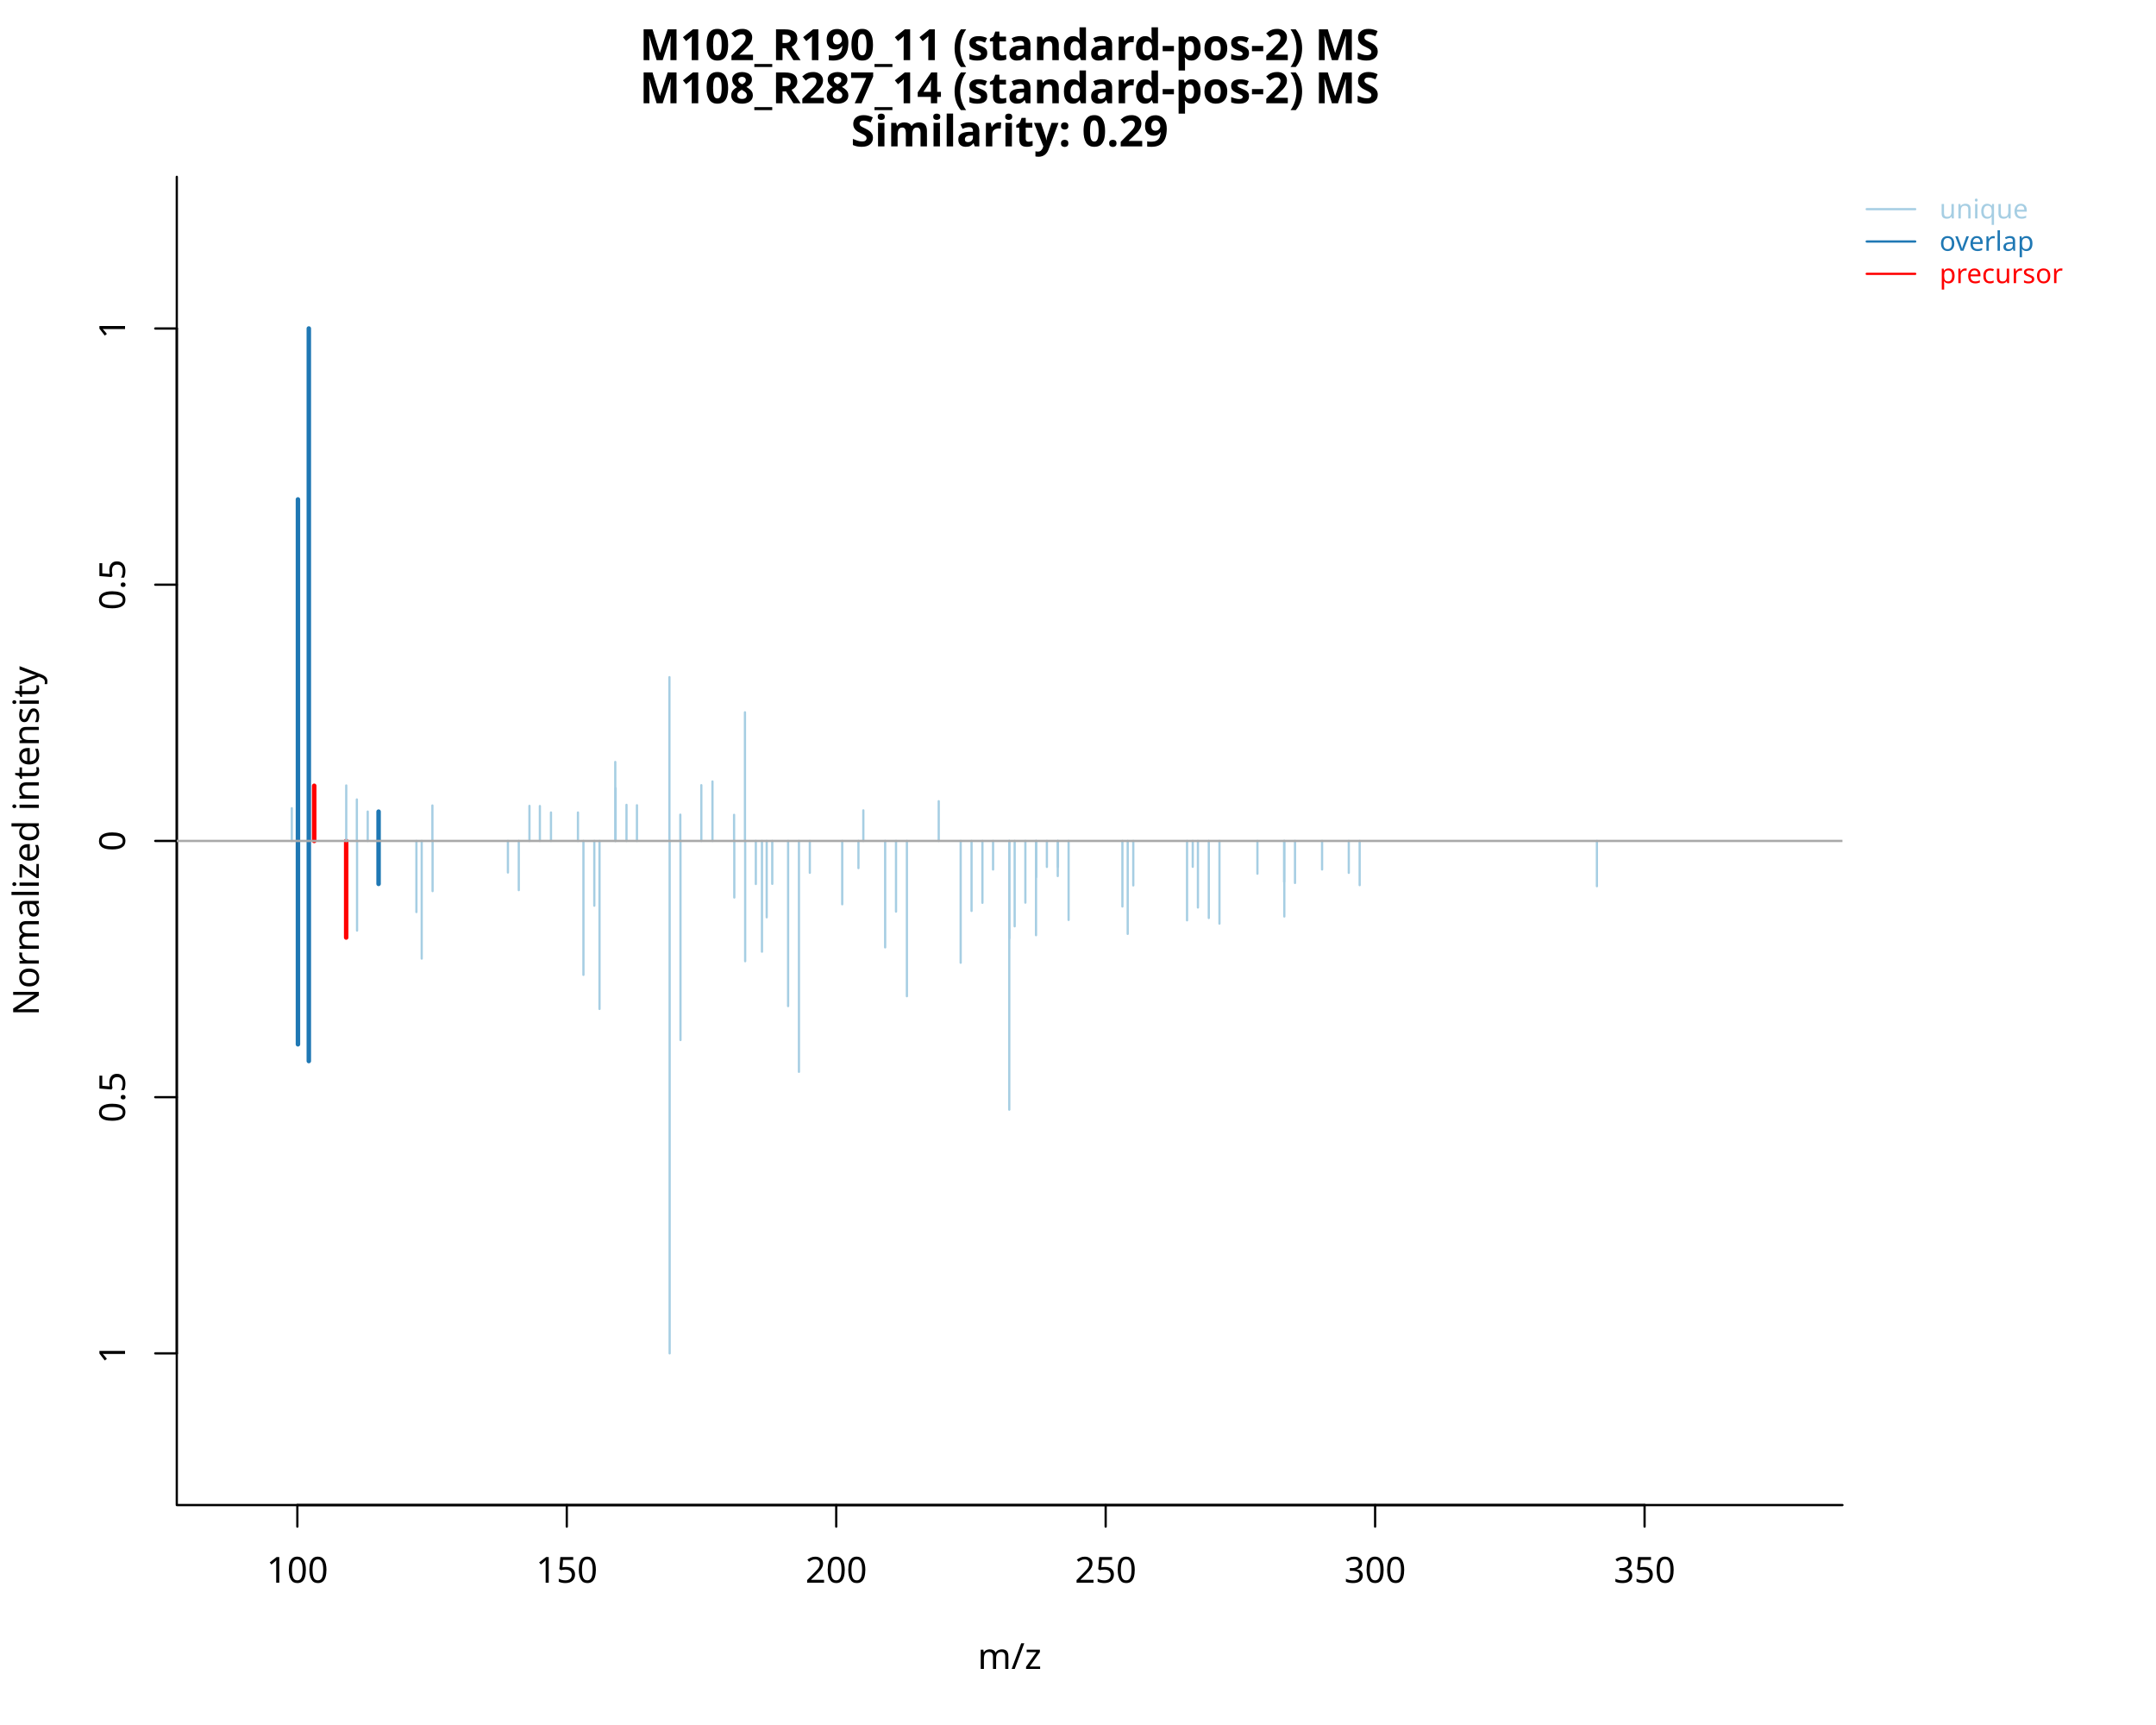
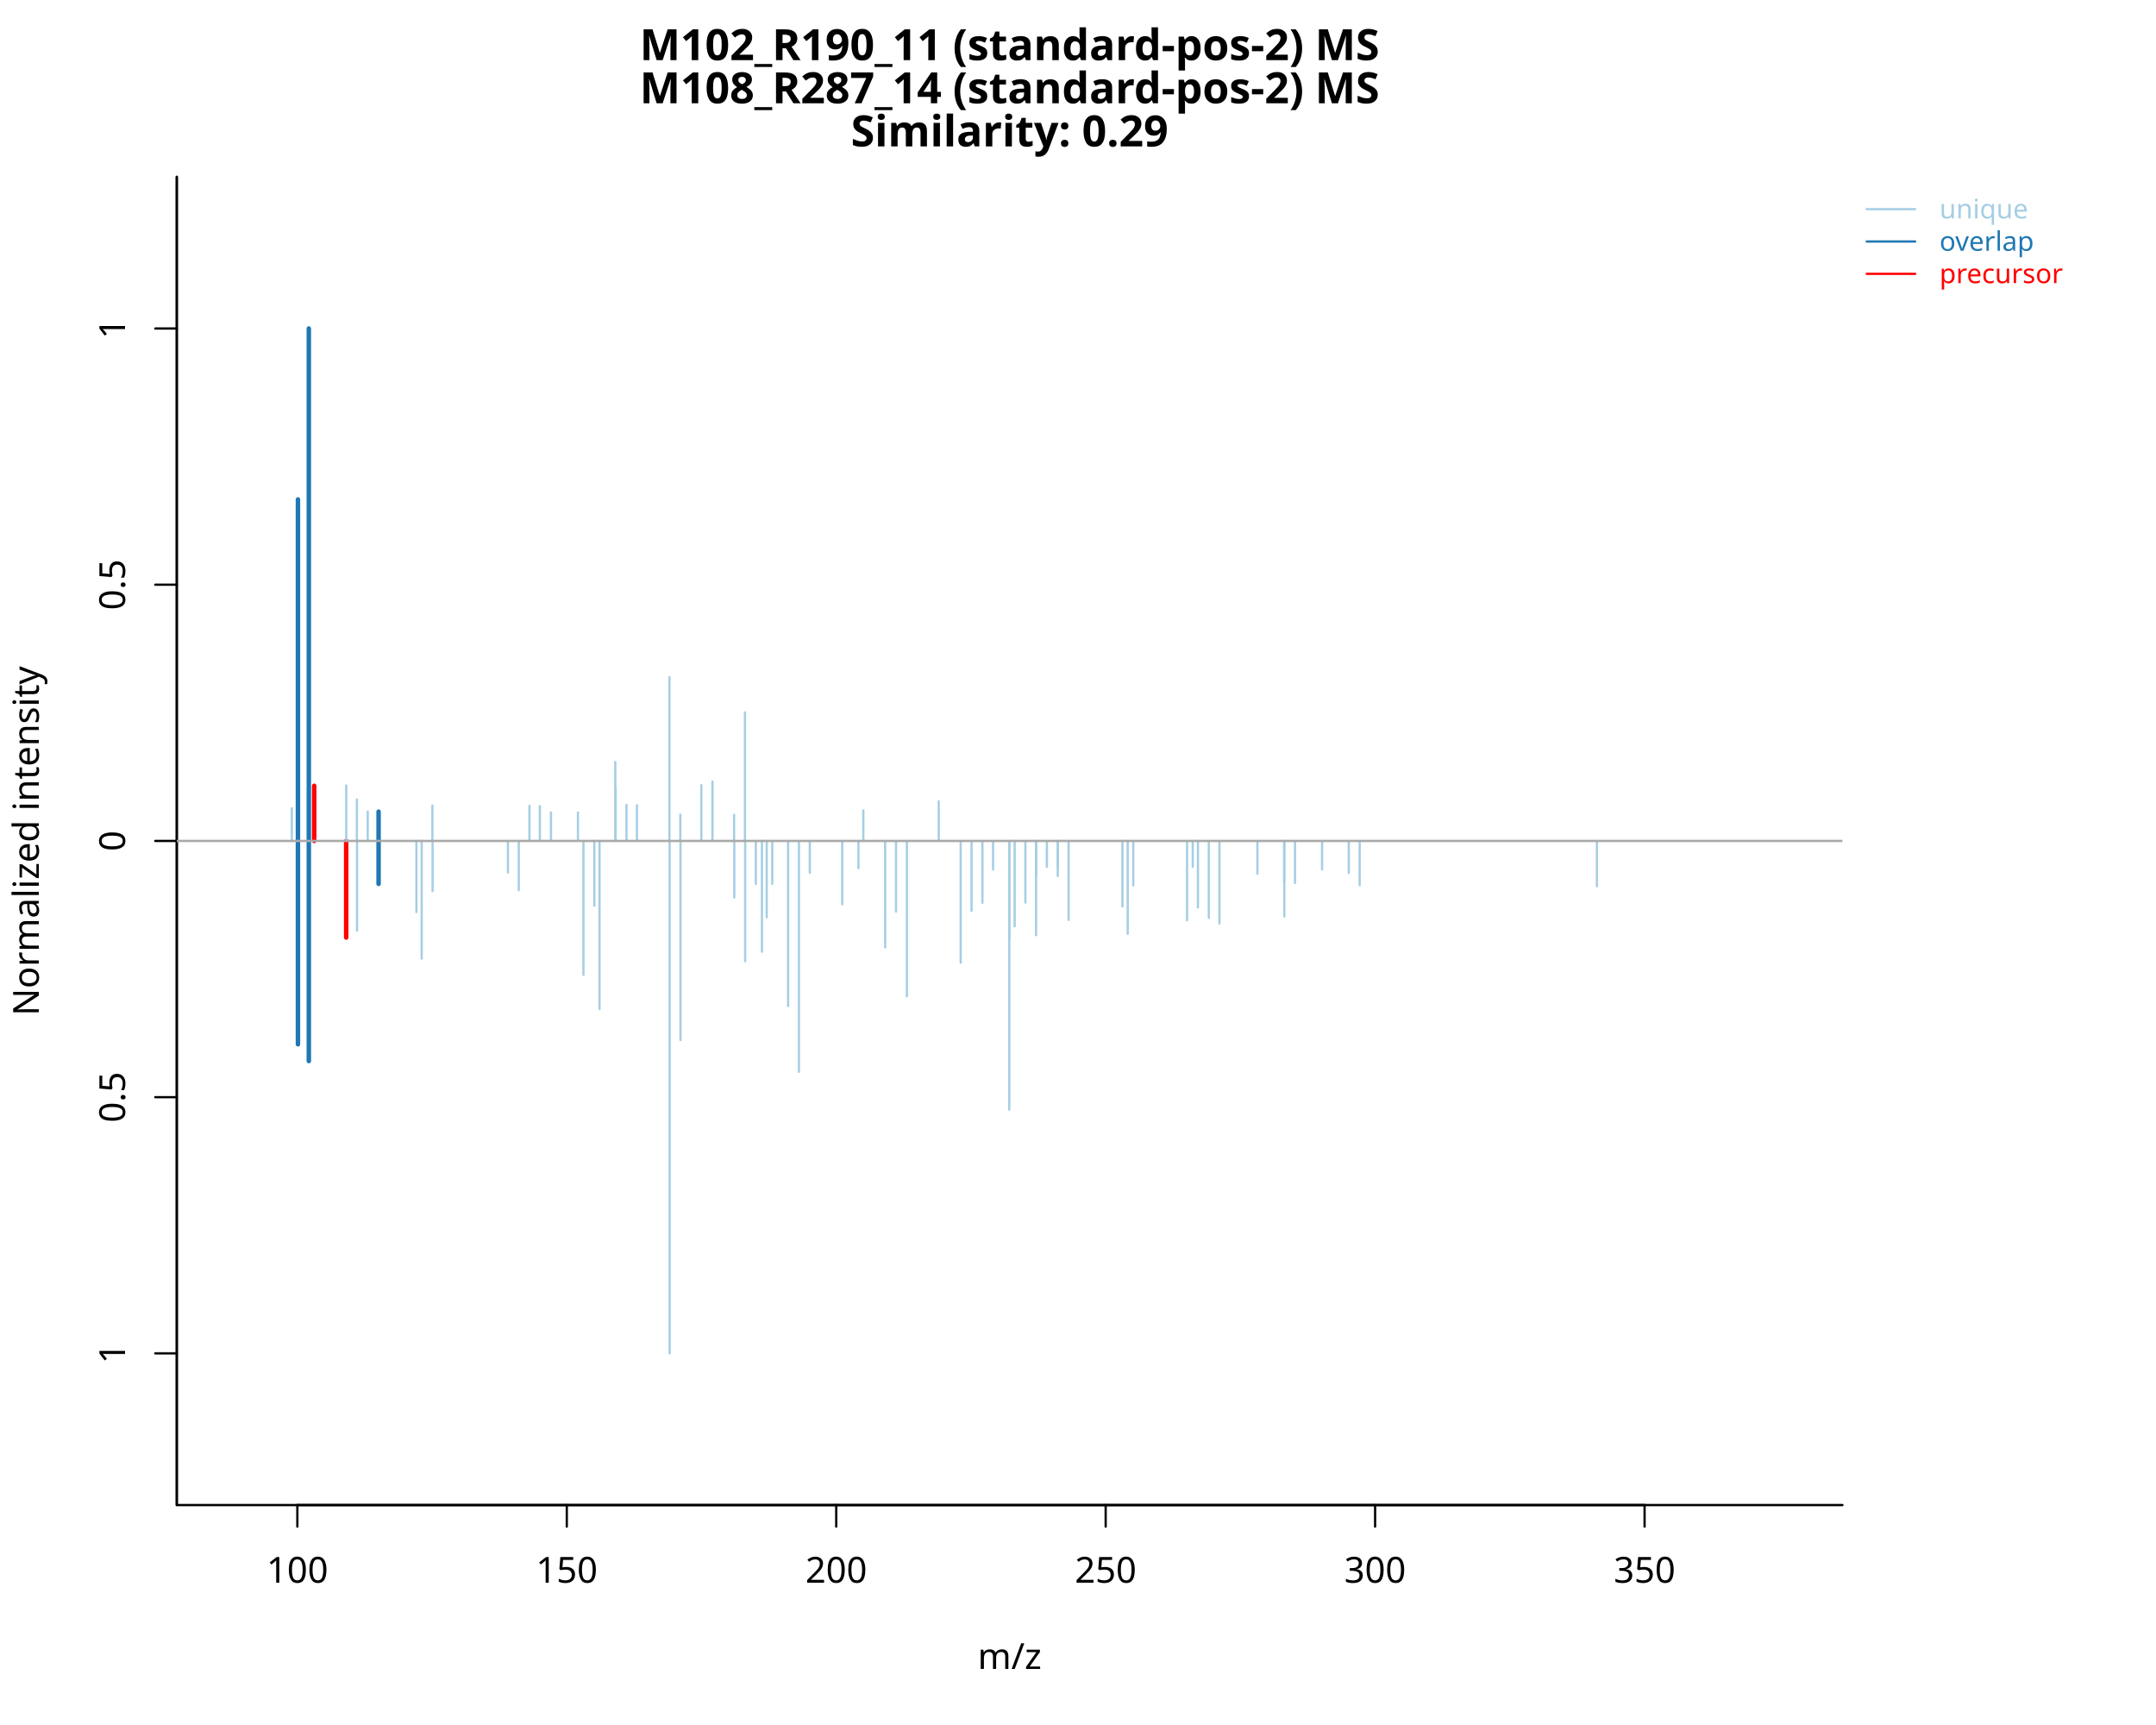
<svg xmlns="http://www.w3.org/2000/svg" class="svglite" data-engine-version="2.0" width="720.00pt" height="576.00pt" viewBox="0 0 720.00 576.00">
  <defs>
    <style type="text/css">
    .svglite line, .svglite polyline, .svglite polygon, .svglite path, .svglite rect, .svglite circle {
      fill: none;
      stroke: #000000;
      stroke-linecap: round;
      stroke-linejoin: round;
      stroke-miterlimit: 10.00;
    }
  </style>
  </defs>
  <rect width="100%" height="100%" style="stroke: none; fill: #FFFFFF;" />
  <defs>
    <clipPath id="cpMC4wMHw3MjAuMDB8MC4wMHw1NzYuMDA=">
      <rect x="0.00" y="0.00" width="720.00" height="576.00" />
    </clipPath>
  </defs>
  <g clip-path="url(#cpMC4wMHw3MjAuMDB8MC4wMHw1NzYuMDA=)">
    <line x1="99.30" y1="502.56" x2="549.21" y2="502.56" style="stroke-width: 0.75;" />
    <line x1="99.30" y1="502.56" x2="99.30" y2="509.76" style="stroke-width: 0.75;" />
    <line x1="189.28" y1="502.56" x2="189.28" y2="509.76" style="stroke-width: 0.75;" />
    <line x1="279.26" y1="502.56" x2="279.26" y2="509.76" style="stroke-width: 0.75;" />
    <line x1="369.24" y1="502.56" x2="369.24" y2="509.76" style="stroke-width: 0.75;" />
    <line x1="459.22" y1="502.56" x2="459.22" y2="509.76" style="stroke-width: 0.75;" />
    <line x1="549.21" y1="502.56" x2="549.21" y2="509.76" style="stroke-width: 0.75;" />
    <text x="99.30" y="528.48" text-anchor="middle" style="font-size: 12.00px; font-family: sans;" textLength="20.02px" lengthAdjust="spacingAndGlyphs">100</text>
    <text x="189.28" y="528.48" text-anchor="middle" style="font-size: 12.00px; font-family: sans;" textLength="20.02px" lengthAdjust="spacingAndGlyphs">150</text>
    <text x="279.26" y="528.48" text-anchor="middle" style="font-size: 12.00px; font-family: sans;" textLength="20.02px" lengthAdjust="spacingAndGlyphs">200</text>
    <text x="369.24" y="528.48" text-anchor="middle" style="font-size: 12.00px; font-family: sans;" textLength="20.02px" lengthAdjust="spacingAndGlyphs">250</text>
    <text x="459.22" y="528.48" text-anchor="middle" style="font-size: 12.00px; font-family: sans;" textLength="20.02px" lengthAdjust="spacingAndGlyphs">300</text>
    <text x="549.21" y="528.48" text-anchor="middle" style="font-size: 12.00px; font-family: sans;" textLength="20.02px" lengthAdjust="spacingAndGlyphs">350</text>
    <polyline points="59.04,59.04 59.04,502.56 615.29,502.56 " style="stroke-width: 0.75;" />
  </g>
  <defs>
    <clipPath id="cpMC4wMHw2NDUuNTN8MC4wMHw1NzYuMDA=">
      <rect x="0.00" y="0.00" width="645.53" height="576.00" />
    </clipPath>
  </defs>
  <g clip-path="url(#cpMC4wMHw2NDUuNTN8MC4wMHw1NzYuMDA=)">
    <text x="337.16" y="20.08" text-anchor="middle" style="font-size: 14.40px; font-weight: bold; font-family: sans;" textLength="238.57px" lengthAdjust="spacingAndGlyphs">M102_R190_11 (standard-pos-2) MS</text>
    <text x="337.16" y="34.48" text-anchor="middle" style="font-size: 14.40px; font-weight: bold; font-family: sans;" textLength="238.57px" lengthAdjust="spacingAndGlyphs">M108_R287_14 (standard-pos-2) MS</text>
    <text x="337.16" y="48.88" text-anchor="middle" style="font-size: 14.40px; font-weight: bold; font-family: sans;" textLength="94.44px" lengthAdjust="spacingAndGlyphs">Similarity: 0.29</text>
    <text x="337.16" y="557.28" text-anchor="middle" style="font-size: 12.00px; font-family: sans;" textLength="19.34px" lengthAdjust="spacingAndGlyphs">m/z</text>
    <text transform="translate(12.96,280.80) rotate(-90)" text-anchor="middle" style="font-size: 12.00px; font-family: sans;" textLength="108.06px" lengthAdjust="spacingAndGlyphs">Normalized intensity</text>
  </g>
  <defs>
    <clipPath id="cpNTkuMDR8NjE1LjI5fDU5LjA0fDUwMi41Ng==">
      <rect x="59.04" y="59.04" width="556.25" height="443.52" />
    </clipPath>
  </defs>
  <g clip-path="url(#cpNTkuMDR8NjE1LjI5fDU5LjA0fDUwMi41Ng==)">
    <line x1="223.63" y1="280.80" x2="223.63" y2="451.91" style="stroke-width: 0.75; stroke: #A6CEE3;" />
    <line x1="337.05" y1="280.80" x2="337.05" y2="370.53" style="stroke-width: 0.75; stroke: #A6CEE3;" />
    <line x1="266.81" y1="280.80" x2="266.81" y2="357.90" style="stroke-width: 0.75; stroke: #A6CEE3;" />
    <line x1="103.13" y1="280.80" x2="103.13" y2="354.30" style="stroke-width: 1.50; stroke: #1F78B4;" />
    <line x1="99.50" y1="280.80" x2="99.50" y2="348.71" style="stroke-width: 1.50; stroke: #1F78B4;" />
    <line x1="227.25" y1="280.80" x2="227.25" y2="347.28" style="stroke-width: 0.75; stroke: #A6CEE3;" />
    <line x1="200.21" y1="280.80" x2="200.21" y2="336.90" style="stroke-width: 0.75; stroke: #A6CEE3;" />
    <line x1="263.19" y1="280.80" x2="263.19" y2="335.95" style="stroke-width: 0.75; stroke: #A6CEE3;" />
    <line x1="302.86" y1="280.80" x2="302.86" y2="332.65" style="stroke-width: 0.75; stroke: #A6CEE3;" />
    <line x1="194.84" y1="280.80" x2="194.84" y2="325.52" style="stroke-width: 0.75; stroke: #A6CEE3;" />
    <line x1="320.82" y1="280.80" x2="320.82" y2="321.47" style="stroke-width: 0.75; stroke: #A6CEE3;" />
    <line x1="248.85" y1="280.80" x2="248.85" y2="320.96" style="stroke-width: 0.75; stroke: #A6CEE3;" />
    <line x1="140.83" y1="280.80" x2="140.83" y2="320.08" style="stroke-width: 0.75; stroke: #A6CEE3;" />
    <line x1="254.46" y1="280.80" x2="254.46" y2="317.78" style="stroke-width: 0.75; stroke: #A6CEE3;" />
    <line x1="295.60" y1="280.80" x2="295.60" y2="316.34" style="stroke-width: 0.75; stroke: #A6CEE3;" />
    <line x1="337.06" y1="280.80" x2="337.06" y2="313.30" style="stroke-width: 0.75; stroke: #A6CEE3;" />
    <line x1="115.61" y1="280.80" x2="115.61" y2="313.05" style="stroke-width: 1.50; stroke: #FF0000;" />
    <line x1="345.98" y1="280.80" x2="345.98" y2="312.27" style="stroke-width: 0.75; stroke: #A6CEE3;" />
    <line x1="376.60" y1="280.80" x2="376.60" y2="311.83" style="stroke-width: 0.75; stroke: #A6CEE3;" />
    <line x1="119.24" y1="280.80" x2="119.24" y2="310.74" style="stroke-width: 0.75; stroke: #A6CEE3;" />
    <line x1="338.85" y1="280.80" x2="338.85" y2="309.31" style="stroke-width: 0.75; stroke: #A6CEE3;" />
    <line x1="407.24" y1="280.80" x2="407.24" y2="308.41" style="stroke-width: 0.75; stroke: #A6CEE3;" />
    <line x1="396.42" y1="280.80" x2="396.42" y2="307.31" style="stroke-width: 0.75; stroke: #A6CEE3;" />
    <line x1="356.86" y1="280.80" x2="356.86" y2="307.18" style="stroke-width: 0.75; stroke: #A6CEE3;" />
    <line x1="403.68" y1="280.80" x2="403.68" y2="306.53" style="stroke-width: 0.75; stroke: #A6CEE3;" />
    <line x1="256.04" y1="280.80" x2="256.04" y2="306.30" style="stroke-width: 0.75; stroke: #A6CEE3;" />
    <line x1="428.90" y1="280.80" x2="428.90" y2="306.03" style="stroke-width: 0.75; stroke: #A6CEE3;" />
    <line x1="139.06" y1="280.80" x2="139.06" y2="304.55" style="stroke-width: 0.75; stroke: #A6CEE3;" />
    <line x1="299.23" y1="280.80" x2="299.23" y2="304.40" style="stroke-width: 0.75; stroke: #A6CEE3;" />
    <line x1="324.45" y1="280.80" x2="324.45" y2="304.17" style="stroke-width: 0.75; stroke: #A6CEE3;" />
    <line x1="400.05" y1="280.80" x2="400.05" y2="303.03" style="stroke-width: 0.75; stroke: #A6CEE3;" />
    <line x1="374.83" y1="280.80" x2="374.83" y2="302.69" style="stroke-width: 0.75; stroke: #A6CEE3;" />
    <line x1="198.47" y1="280.80" x2="198.47" y2="302.43" style="stroke-width: 0.75; stroke: #A6CEE3;" />
    <line x1="281.26" y1="280.80" x2="281.26" y2="301.95" style="stroke-width: 0.75; stroke: #A6CEE3;" />
    <line x1="328.08" y1="280.80" x2="328.08" y2="301.46" style="stroke-width: 0.75; stroke: #A6CEE3;" />
    <line x1="342.42" y1="280.80" x2="342.42" y2="301.40" style="stroke-width: 0.75; stroke: #A6CEE3;" />
    <line x1="245.22" y1="280.80" x2="245.22" y2="299.69" style="stroke-width: 0.75; stroke: #A6CEE3;" />
    <line x1="144.46" y1="280.80" x2="144.46" y2="297.55" style="stroke-width: 0.75; stroke: #A6CEE3;" />
    <line x1="173.25" y1="280.80" x2="173.25" y2="297.22" style="stroke-width: 0.75; stroke: #A6CEE3;" />
    <line x1="533.29" y1="280.80" x2="533.29" y2="295.92" style="stroke-width: 0.75; stroke: #A6CEE3;" />
    <line x1="378.46" y1="280.80" x2="378.46" y2="295.65" style="stroke-width: 0.75; stroke: #A6CEE3;" />
    <line x1="454.06" y1="280.80" x2="454.06" y2="295.56" style="stroke-width: 0.75; stroke: #A6CEE3;" />
    <line x1="252.41" y1="280.80" x2="252.41" y2="295.18" style="stroke-width: 0.75; stroke: #A6CEE3;" />
    <line x1="126.43" y1="280.80" x2="126.43" y2="295.14" style="stroke-width: 1.50; stroke: #1F78B4;" />
    <line x1="257.90" y1="280.80" x2="257.90" y2="295.13" style="stroke-width: 0.75; stroke: #A6CEE3;" />
    <line x1="432.47" y1="280.80" x2="432.47" y2="294.83" style="stroke-width: 0.75; stroke: #A6CEE3;" />
    <line x1="428.84" y1="280.80" x2="428.84" y2="294.42" style="stroke-width: 0.75; stroke: #A6CEE3;" />
    <line x1="346.05" y1="280.80" x2="346.05" y2="292.86" style="stroke-width: 0.75; stroke: #A6CEE3;" />
    <line x1="353.24" y1="280.80" x2="353.24" y2="292.52" style="stroke-width: 0.75; stroke: #A6CEE3;" />
    <line x1="419.92" y1="280.80" x2="419.92" y2="291.74" style="stroke-width: 0.75; stroke: #A6CEE3;" />
    <line x1="450.43" y1="280.80" x2="450.43" y2="291.45" style="stroke-width: 0.75; stroke: #A6CEE3;" />
    <line x1="270.44" y1="280.80" x2="270.44" y2="291.44" style="stroke-width: 0.75; stroke: #A6CEE3;" />
    <line x1="169.62" y1="280.80" x2="169.62" y2="291.34" style="stroke-width: 0.75; stroke: #A6CEE3;" />
    <line x1="331.64" y1="280.80" x2="331.64" y2="290.34" style="stroke-width: 0.75; stroke: #A6CEE3;" />
    <line x1="441.51" y1="280.80" x2="441.51" y2="290.33" style="stroke-width: 0.75; stroke: #A6CEE3;" />
    <line x1="286.68" y1="280.80" x2="286.68" y2="289.87" style="stroke-width: 0.75; stroke: #A6CEE3;" />
    <line x1="353.30" y1="280.80" x2="353.30" y2="289.50" style="stroke-width: 0.75; stroke: #A6CEE3;" />
    <line x1="349.61" y1="280.80" x2="349.61" y2="289.47" style="stroke-width: 0.75; stroke: #A6CEE3;" />
    <line x1="398.32" y1="280.80" x2="398.32" y2="289.44" style="stroke-width: 0.75; stroke: #A6CEE3;" />
    <line x1="245.15" y1="280.80" x2="245.15" y2="272.08" style="stroke-width: 0.75; stroke: #A6CEE3;" />
    <line x1="227.19" y1="280.80" x2="227.19" y2="272.02" style="stroke-width: 0.75; stroke: #A6CEE3;" />
    <line x1="193.01" y1="280.80" x2="193.01" y2="271.31" style="stroke-width: 0.75; stroke: #A6CEE3;" />
    <line x1="184.00" y1="280.80" x2="184.00" y2="271.30" style="stroke-width: 0.75; stroke: #A6CEE3;" />
    <line x1="126.43" y1="280.80" x2="126.43" y2="271.01" style="stroke-width: 1.50; stroke: #1F78B4;" />
    <line x1="122.80" y1="280.80" x2="122.80" y2="270.99" style="stroke-width: 0.75; stroke: #A6CEE3;" />
    <line x1="288.31" y1="280.80" x2="288.31" y2="270.58" style="stroke-width: 0.75; stroke: #A6CEE3;" />
    <line x1="97.45" y1="280.80" x2="97.45" y2="269.88" style="stroke-width: 0.75; stroke: #A6CEE3;" />
    <line x1="180.29" y1="280.80" x2="180.29" y2="269.15" style="stroke-width: 0.75; stroke: #A6CEE3;" />
    <line x1="176.81" y1="280.80" x2="176.81" y2="269.09" style="stroke-width: 0.75; stroke: #A6CEE3;" />
    <line x1="144.40" y1="280.80" x2="144.40" y2="268.96" style="stroke-width: 0.75; stroke: #A6CEE3;" />
    <line x1="212.71" y1="280.80" x2="212.71" y2="268.89" style="stroke-width: 0.75; stroke: #A6CEE3;" />
    <line x1="209.22" y1="280.80" x2="209.22" y2="268.75" style="stroke-width: 0.75; stroke: #A6CEE3;" />
    <line x1="313.49" y1="280.80" x2="313.49" y2="267.53" style="stroke-width: 0.75; stroke: #A6CEE3;" />
    <line x1="119.17" y1="280.80" x2="119.17" y2="266.95" style="stroke-width: 0.75; stroke: #A6CEE3;" />
    <line x1="205.59" y1="280.80" x2="205.59" y2="263.20" style="stroke-width: 0.75; stroke: #A6CEE3;" />
    <line x1="104.93" y1="280.80" x2="104.93" y2="262.38" style="stroke-width: 1.50; stroke: #FF0000;" />
    <line x1="115.63" y1="280.80" x2="115.63" y2="262.27" style="stroke-width: 0.75; stroke: #A6CEE3;" />
    <line x1="234.21" y1="280.80" x2="234.21" y2="262.18" style="stroke-width: 0.75; stroke: #A6CEE3;" />
    <line x1="237.93" y1="280.80" x2="237.93" y2="260.94" style="stroke-width: 0.75; stroke: #A6CEE3;" />
    <line x1="205.47" y1="280.80" x2="205.47" y2="254.43" style="stroke-width: 0.75; stroke: #A6CEE3;" />
    <line x1="248.78" y1="280.80" x2="248.78" y2="237.85" style="stroke-width: 0.75; stroke: #A6CEE3;" />
    <line x1="223.56" y1="280.80" x2="223.56" y2="226.11" style="stroke-width: 0.75; stroke: #A6CEE3;" />
    <line x1="99.50" y1="280.80" x2="99.50" y2="166.76" style="stroke-width: 1.50; stroke: #1F78B4;" />
    <line x1="103.13" y1="280.80" x2="103.13" y2="109.69" style="stroke-width: 1.50; stroke: #1F78B4;" />
  </g>
  <g clip-path="url(#cpMC4wMHw3MjAuMDB8MC4wMHw1NzYuMDA=)">
-     <line x1="59.04" y1="451.91" x2="59.04" y2="109.69" style="stroke-width: 0.75;" />
+     <line x1="59.04" y1="502.56" x2="59.04" y2="59.04" style="stroke-width: 0.75;" />
    <line x1="59.04" y1="451.91" x2="51.84" y2="451.91" style="stroke-width: 0.75;" />
    <line x1="59.04" y1="366.36" x2="51.84" y2="366.36" style="stroke-width: 0.75;" />
    <line x1="59.04" y1="280.80" x2="51.84" y2="280.80" style="stroke-width: 0.75;" />
    <line x1="59.04" y1="195.24" x2="51.84" y2="195.24" style="stroke-width: 0.75;" />
    <line x1="59.04" y1="109.69" x2="51.84" y2="109.69" style="stroke-width: 0.75;" />
    <text transform="translate(41.76,451.91) rotate(-90)" text-anchor="middle" style="font-size: 12.00px; font-family: sans;" textLength="6.67px" lengthAdjust="spacingAndGlyphs">1</text>
    <text transform="translate(41.76,366.36) rotate(-90)" text-anchor="middle" style="font-size: 12.00px; font-family: sans;" textLength="16.68px" lengthAdjust="spacingAndGlyphs">0.5</text>
    <text transform="translate(41.76,280.80) rotate(-90)" text-anchor="middle" style="font-size: 12.00px; font-family: sans;" textLength="6.67px" lengthAdjust="spacingAndGlyphs">0</text>
    <text transform="translate(41.76,195.24) rotate(-90)" text-anchor="middle" style="font-size: 12.00px; font-family: sans;" textLength="16.68px" lengthAdjust="spacingAndGlyphs">0.5</text>
    <text transform="translate(41.76,109.69) rotate(-90)" text-anchor="middle" style="font-size: 12.00px; font-family: sans;" textLength="6.67px" lengthAdjust="spacingAndGlyphs">1</text>
  </g>
  <g clip-path="url(#cpNTkuMDR8NjE1LjI5fDU5LjA0fDUwMi41Ng==)">
    <line x1="59.04" y1="280.80" x2="615.29" y2="280.80" style="stroke-width: 0.75; stroke: #A9A9A9;" />
  </g>
  <g clip-path="url(#cpMC4wMHw3MjAuMDB8MC4wMHw1NzYuMDA=)">
    <line x1="623.39" y1="69.84" x2="639.59" y2="69.84" style="stroke-width: 0.75; stroke: #A6CEE3;" />
    <line x1="623.39" y1="80.64" x2="639.59" y2="80.64" style="stroke-width: 0.75; stroke: #1F78B4;" />
    <line x1="623.39" y1="91.44" x2="639.59" y2="91.44" style="stroke-width: 0.75; stroke: #FF0000;" />
    <text x="647.69" y="72.94" style="font-size: 9.00px; fill: #A6CEE3; font-family: sans;" textLength="27.03px" lengthAdjust="spacingAndGlyphs">unique</text>
    <text x="647.69" y="83.74" style="font-size: 9.00px; fill: #1F78B4; font-family: sans;" textLength="29.52px" lengthAdjust="spacingAndGlyphs">overlap</text>
    <text x="647.69" y="94.54" style="font-size: 9.00px; fill: #FF0000; font-family: sans;" textLength="38.02px" lengthAdjust="spacingAndGlyphs">precursor</text>
  </g>
</svg>
